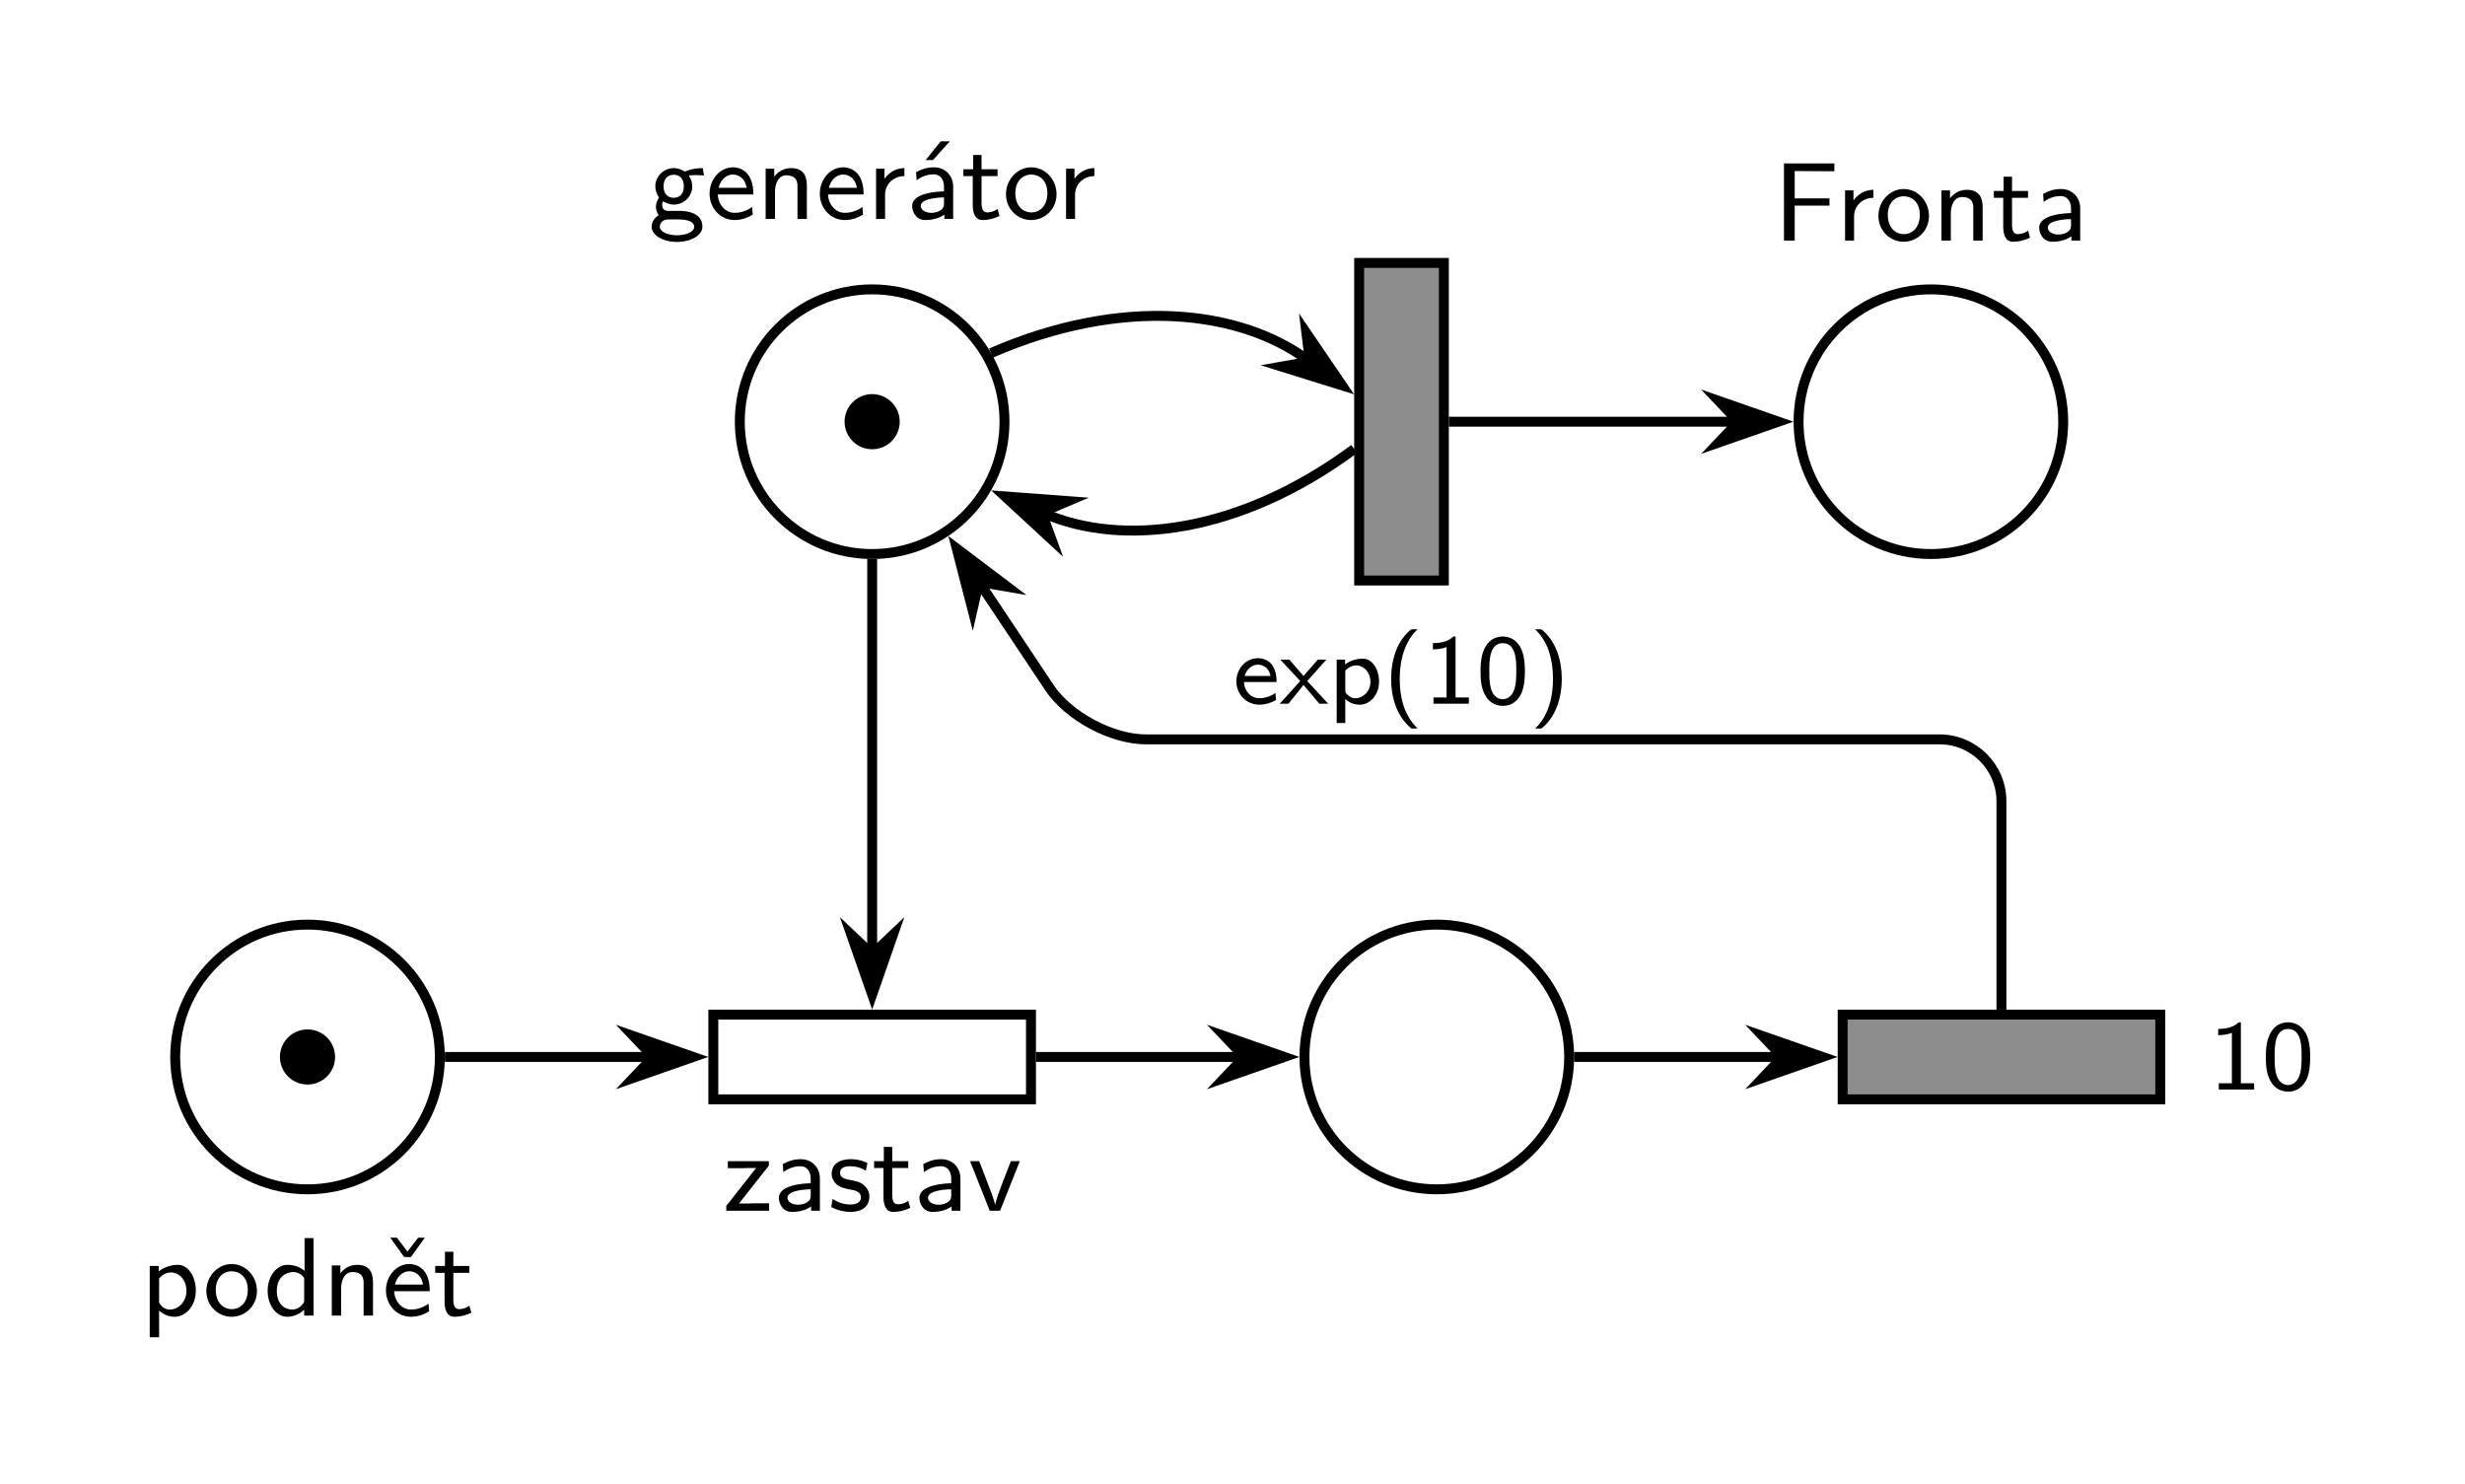
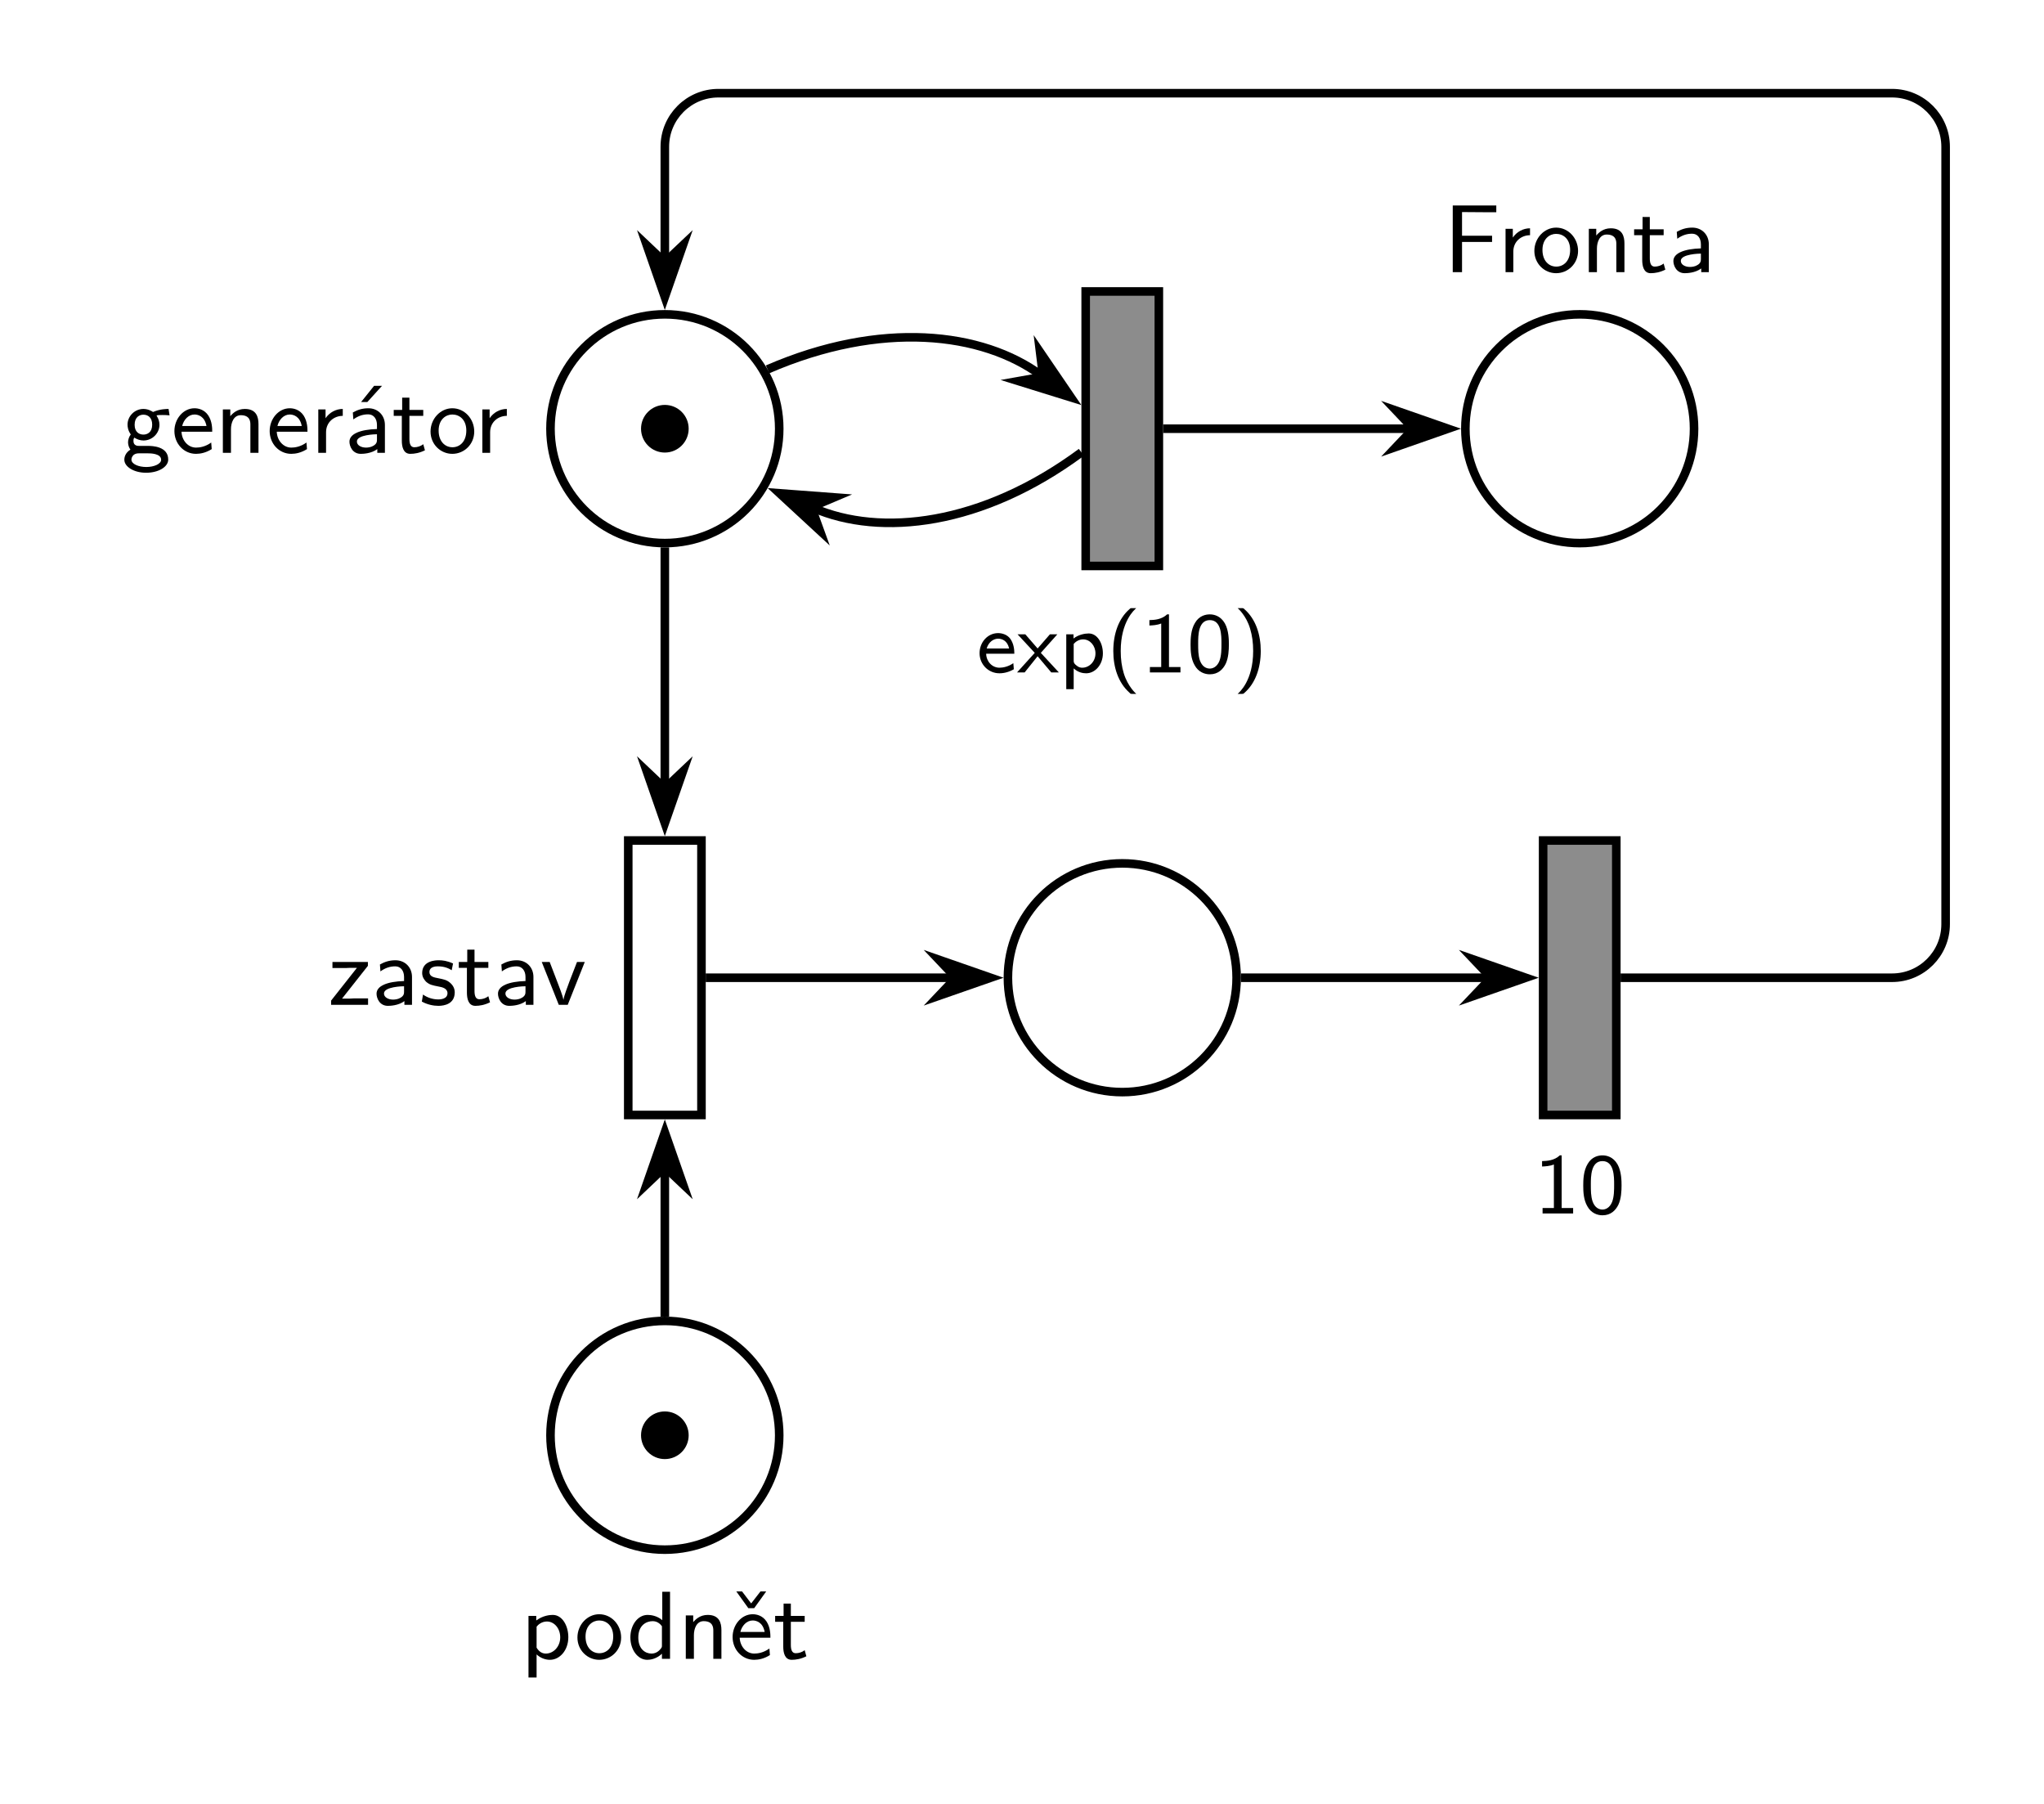
- <svg xmlns="http://www.w3.org/2000/svg" xmlns:xlink="http://www.w3.org/1999/xlink" width="197.198pt" height="118.642pt" viewBox="0 0 197.198 118.642">
+ <svg xmlns="http://www.w3.org/2000/svg" xmlns:xlink="http://www.w3.org/1999/xlink" width="189.224pt" height="166.902pt" viewBox="0 0 189.224 166.902">
  <defs>
    <g>
      <g id="glyph-0-0">
        <path d="M 4.453 -3.469 L 4.359 -4.062 C 4.188 -4.062 3.578 -4.062 2.922 -3.781 C 2.781 -3.875 2.453 -4.062 2.031 -4.062 C 1.219 -4.062 0.562 -3.391 0.562 -2.609 C 0.562 -2.391 0.609 -2.062 0.859 -1.703 C 0.703 -1.484 0.609 -1.219 0.609 -0.969 C 0.609 -0.719 0.703 -0.469 0.828 -0.297 C 0.359 0 0.266 0.391 0.266 0.641 C 0.266 1.281 1.141 1.844 2.281 1.844 C 3.438 1.844 4.328 1.297 4.328 0.625 C 4.328 -0.609 2.844 -0.641 2.453 -0.641 L 1.625 -0.641 C 1.516 -0.641 1.109 -0.641 1.109 -1.094 C 1.109 -1.281 1.141 -1.328 1.188 -1.406 C 1.438 -1.25 1.734 -1.141 2.031 -1.141 C 2.859 -1.141 3.516 -1.812 3.516 -2.594 C 3.516 -2.906 3.422 -3.156 3.281 -3.391 C 3.25 -3.438 3.25 -3.453 3.25 -3.453 C 3.25 -3.5 3.688 -3.5 3.797 -3.5 C 3.875 -3.5 4.203 -3.5 4.453 -3.469 Z M 2.844 -2.609 C 2.844 -1.891 2.391 -1.688 2.031 -1.688 C 1.625 -1.688 1.219 -1.938 1.219 -2.594 C 1.219 -3.328 1.688 -3.531 2.031 -3.531 C 2.453 -3.531 2.844 -3.266 2.844 -2.609 Z M 3.672 0.641 C 3.672 1.031 3.016 1.312 2.297 1.312 C 1.594 1.312 0.922 1.047 0.922 0.625 C 0.922 0.625 0.922 0.047 1.609 0.047 L 2.453 0.047 C 2.641 0.047 3.672 0.047 3.672 0.641 Z M 3.672 0.641 " />
      </g>
      <g id="glyph-0-1">
        <path d="M 3.812 -1.953 C 3.812 -2.234 3.812 -2.906 3.453 -3.453 C 3.078 -4.016 2.516 -4.125 2.172 -4.125 C 1.141 -4.125 0.312 -3.156 0.312 -2.016 C 0.312 -0.844 1.188 0.094 2.312 0.094 C 2.734 0.094 3.25 -0.016 3.766 -0.344 L 3.719 -0.953 C 3.156 -0.547 2.625 -0.484 2.312 -0.484 C 1.578 -0.484 1 -1.141 0.969 -1.953 Z M 3.281 -2.484 L 1.031 -2.484 C 1.172 -3.062 1.609 -3.547 2.172 -3.547 C 2.5 -3.547 3.109 -3.391 3.281 -2.484 Z M 3.281 -2.484 " />
      </g>
      <g id="glyph-0-2">
        <path d="M 4.016 0 L 4.016 -2.656 C 4.016 -3.312 3.828 -4.062 2.75 -4.062 C 2.047 -4.062 1.625 -3.656 1.406 -3.391 L 1.406 -4.016 L 0.719 -4.016 L 0.719 0 L 1.469 0 L 1.469 -2.188 C 1.469 -2.766 1.703 -3.484 2.375 -3.484 C 3.266 -3.484 3.266 -2.844 3.266 -2.594 L 3.266 0 Z M 4.016 0 " />
      </g>
      <g id="glyph-0-3">
        <path d="M 3 -3.422 L 3 -4.062 C 2.359 -4.062 1.766 -3.734 1.406 -3.203 L 1.406 -4.016 L 0.734 -4.016 L 0.734 0 L 1.453 0 L 1.453 -1.906 C 1.453 -2.844 2.188 -3.422 3 -3.422 Z M 3 -3.422 " />
      </g>
      <g id="glyph-0-4">
        <path d="M 3.766 0 L 3.766 -2.578 C 3.766 -3.469 3.125 -4.125 2.234 -4.125 C 1.656 -4.125 1.219 -3.969 0.797 -3.734 L 0.844 -3.094 C 1.297 -3.422 1.734 -3.562 2.219 -3.562 C 2.719 -3.562 3.031 -3.156 3.031 -2.578 L 3.031 -2.203 C 1.5 -2.156 0.484 -1.766 0.484 -1.031 C 0.484 -0.609 0.766 0.094 1.531 0.094 C 1.719 0.094 2.5 0.078 3.062 -0.344 L 3.062 0 Z M 3.031 -1.25 C 3.031 -1.062 3.031 -0.844 2.703 -0.656 C 2.484 -0.516 2.188 -0.484 2.016 -0.484 C 1.562 -0.484 1.172 -0.703 1.172 -1.047 C 1.172 -1.688 2.906 -1.719 3.031 -1.719 Z M 3.5 -6.203 L 2.766 -6.203 L 1.562 -4.703 L 2.141 -4.703 Z M 3.5 -6.203 " />
      </g>
      <g id="glyph-0-5">
        <path d="M 3.062 -0.234 L 2.906 -0.797 C 2.672 -0.609 2.359 -0.516 2.078 -0.516 C 1.734 -0.516 1.625 -0.828 1.625 -1.281 L 1.625 -3.422 L 2.906 -3.422 L 2.906 -3.969 L 1.625 -3.969 L 1.625 -5.109 L 0.953 -5.109 L 0.953 -3.969 L 0.172 -3.969 L 0.172 -3.422 L 0.922 -3.422 L 0.922 -1.125 C 0.922 -0.594 1.047 0.094 1.703 0.094 C 2.094 0.094 2.562 0.016 3.062 -0.234 Z M 3.062 -0.234 " />
      </g>
      <g id="glyph-0-6">
        <path d="M 4.312 -1.969 C 4.312 -3.141 3.422 -4.125 2.281 -4.125 C 1.188 -4.125 0.266 -3.156 0.266 -1.969 C 0.266 -0.781 1.203 0.094 2.281 0.094 C 3.391 0.094 4.312 -0.797 4.312 -1.969 Z M 3.578 -2.062 C 3.578 -1.016 2.953 -0.516 2.297 -0.516 C 1.609 -0.516 1.016 -1.047 1.016 -2.062 C 1.016 -3.094 1.688 -3.547 2.281 -3.547 C 2.938 -3.547 3.578 -3.078 3.578 -2.062 Z M 3.578 -2.062 " />
      </g>
      <g id="glyph-0-7">
        <path d="M 4.875 -5.547 L 4.875 -6.172 L 0.844 -6.172 L 0.844 0 L 1.703 0 L 1.703 -2.797 L 4.484 -2.797 L 4.484 -3.375 L 1.703 -3.375 L 1.703 -5.562 L 2.016 -5.562 L 4.125 -5.547 Z M 4.875 -5.547 " />
      </g>
      <g id="glyph-0-8">
        <path d="M 3.766 0 L 3.766 -2.578 C 3.766 -3.469 3.125 -4.125 2.234 -4.125 C 1.656 -4.125 1.219 -3.969 0.797 -3.734 L 0.844 -3.094 C 1.297 -3.422 1.734 -3.562 2.219 -3.562 C 2.719 -3.562 3.031 -3.156 3.031 -2.578 L 3.031 -2.203 C 1.5 -2.156 0.484 -1.766 0.484 -1.031 C 0.484 -0.609 0.766 0.094 1.531 0.094 C 1.719 0.094 2.5 0.078 3.062 -0.344 L 3.062 0 Z M 3.031 -1.25 C 3.031 -1.062 3.031 -0.844 2.703 -0.656 C 2.484 -0.516 2.188 -0.484 2.016 -0.484 C 1.562 -0.484 1.172 -0.703 1.172 -1.047 C 1.172 -1.688 2.906 -1.719 3.031 -1.719 Z M 3.031 -1.25 " />
      </g>
      <g id="glyph-0-9">
        <path d="M 4.422 -2 C 4.422 -3.062 3.859 -4.062 2.984 -4.062 C 2.734 -4.062 2.078 -4.016 1.453 -3.547 L 1.453 -3.969 L 0.734 -3.969 L 0.734 1.734 L 1.484 1.734 L 1.484 -0.406 C 1.812 -0.094 2.266 0.094 2.719 0.094 C 3.625 0.094 4.422 -0.781 4.422 -2 Z M 3.672 -1.984 C 3.672 -1.125 3.047 -0.484 2.344 -0.484 C 2.062 -0.484 1.75 -0.594 1.484 -1.031 L 1.484 -2.969 C 1.594 -3.125 1.938 -3.453 2.438 -3.453 C 3.109 -3.453 3.672 -2.828 3.672 -1.984 Z M 3.672 -1.984 " />
      </g>
      <g id="glyph-0-10">
        <path d="M 4 0 L 4 -6.203 L 3.281 -6.203 L 3.281 -3.578 C 2.781 -4 2.203 -4.062 1.922 -4.062 C 1.016 -4.062 0.328 -3.125 0.328 -1.984 C 0.328 -0.828 1.016 0.094 1.891 0.094 C 2.156 0.094 2.719 0.031 3.25 -0.469 L 3.25 0 Z M 3.25 -1.266 C 3.25 -1.094 3.25 -1.078 3.156 -0.953 C 2.906 -0.625 2.609 -0.484 2.281 -0.484 C 1.703 -0.484 1.062 -0.906 1.062 -1.969 C 1.062 -3.125 1.828 -3.484 2.391 -3.484 C 2.797 -3.484 3.078 -3.25 3.25 -3.016 Z M 3.25 -1.266 " />
      </g>
      <g id="glyph-0-11">
        <path d="M 3.812 -1.953 C 3.812 -2.234 3.812 -2.906 3.453 -3.453 C 3.078 -4.016 2.516 -4.125 2.172 -4.125 C 1.141 -4.125 0.312 -3.156 0.312 -2.016 C 0.312 -0.844 1.188 0.094 2.312 0.094 C 2.734 0.094 3.25 -0.016 3.766 -0.344 L 3.719 -0.953 C 3.156 -0.547 2.625 -0.484 2.312 -0.484 C 1.578 -0.484 1 -1.141 0.969 -1.953 Z M 3.281 -2.484 L 1.031 -2.484 C 1.172 -3.062 1.609 -3.547 2.172 -3.547 C 2.5 -3.547 3.109 -3.391 3.281 -2.484 Z M 3.422 -6.234 L 2.891 -6.234 L 2.031 -5.125 L 1.188 -6.234 L 0.656 -6.234 L 1.766 -4.688 L 2.312 -4.688 Z M 3.422 -6.234 " />
      </g>
      <g id="glyph-0-12">
        <path d="M 3.688 0 L 3.688 -0.594 L 2.344 -0.594 C 2.25 -0.594 2.141 -0.578 2.031 -0.578 L 1.281 -0.578 L 3.672 -3.609 L 3.672 -3.969 L 0.391 -3.969 L 0.391 -3.406 L 1.641 -3.406 C 1.75 -3.406 1.859 -3.422 1.969 -3.422 L 2.656 -3.422 L 0.266 -0.391 L 0.266 0 Z M 3.688 0 " />
      </g>
      <g id="glyph-0-13">
        <path d="M 3.312 -1.156 C 3.312 -1.469 3.188 -1.781 2.875 -2.047 C 2.562 -2.312 2.297 -2.359 1.75 -2.469 C 1.422 -2.531 0.969 -2.609 0.969 -3.031 C 0.969 -3.562 1.609 -3.562 1.75 -3.562 C 2.391 -3.562 2.781 -3.359 3.031 -3.203 L 3.156 -3.828 C 2.594 -4.078 2.188 -4.125 1.828 -4.125 C 1.625 -4.125 0.297 -4.125 0.297 -2.938 C 0.297 -2.516 0.562 -2.25 0.656 -2.141 C 1 -1.844 1.234 -1.812 1.844 -1.688 C 2.125 -1.641 2.641 -1.531 2.641 -1.078 C 2.641 -0.5 1.906 -0.5 1.797 -0.5 C 1.266 -0.5 0.766 -0.672 0.375 -0.953 L 0.266 -0.297 C 0.797 -0.016 1.344 0.094 1.797 0.094 C 2.375 0.094 3.312 -0.094 3.312 -1.156 Z M 3.312 -1.156 " />
      </g>
      <g id="glyph-0-14">
        <path d="M 4.109 -3.969 L 3.391 -3.969 C 3.016 -2.984 3 -2.969 2.688 -2.156 C 2.516 -1.688 2.188 -0.828 2.141 -0.484 L 2.125 -0.484 C 2.094 -0.641 2.078 -0.812 1.578 -2.094 L 0.859 -3.969 L 0.125 -3.969 L 1.703 0 L 2.531 0 Z M 4.109 -3.969 " />
      </g>
      <g id="glyph-1-0">
        <path d="M 3.5 -1.734 C 3.5 -2.109 3.453 -2.641 3.141 -3.094 C 2.859 -3.5 2.375 -3.641 2 -3.641 C 1.031 -3.641 0.281 -2.797 0.281 -1.781 C 0.281 -0.766 1.078 0.078 2.125 0.078 C 2.578 0.078 3.062 -0.062 3.453 -0.297 L 3.406 -0.859 C 2.969 -0.547 2.469 -0.438 2.125 -0.438 C 1.438 -0.438 0.906 -1.016 0.891 -1.734 Z M 3.016 -2.219 L 0.938 -2.219 C 1.125 -2.844 1.594 -3.125 2 -3.125 C 2.344 -3.125 2.859 -2.953 3.016 -2.219 Z M 3.016 -2.219 " />
      </g>
      <g id="glyph-1-1">
        <path d="M 3.875 0 L 2.203 -1.812 L 3.734 -3.531 L 3.047 -3.531 L 1.906 -2.219 L 0.766 -3.531 L 0.047 -3.531 L 1.641 -1.812 L 0 0 L 0.703 0 L 1.906 -1.5 L 3.172 0 Z M 3.875 0 " />
      </g>
      <g id="glyph-1-2">
        <path d="M 4.062 -1.766 C 4.062 -2.719 3.547 -3.609 2.75 -3.609 C 2.391 -3.609 1.797 -3.5 1.344 -3.141 L 1.344 -3.531 L 0.672 -3.531 L 0.672 1.547 L 1.359 1.547 L 1.359 -0.375 C 1.781 0.016 2.234 0.078 2.516 0.078 C 3.344 0.078 4.062 -0.719 4.062 -1.766 Z M 3.375 -1.766 C 3.375 -0.984 2.781 -0.438 2.156 -0.438 C 2.047 -0.438 1.844 -0.453 1.641 -0.625 C 1.391 -0.812 1.359 -0.922 1.359 -1.078 L 1.359 -2.641 C 1.547 -2.859 1.859 -3.062 2.234 -3.062 C 2.875 -3.062 3.375 -2.469 3.375 -1.766 Z M 3.375 -1.766 " />
      </g>
      <g id="glyph-1-3">
        <path d="M 2.797 1.984 C 2.781 1.969 2.016 1.312 1.641 0.078 C 1.453 -0.547 1.359 -1.203 1.359 -1.984 C 1.359 -4.734 2.641 -5.812 2.797 -5.953 L 2.422 -5.953 C 2.281 -5.953 2.266 -5.953 2.172 -5.859 C 1.172 -5 0.672 -3.578 0.672 -1.984 C 0.672 -0.484 1.125 0.953 2.172 1.875 C 2.266 1.984 2.281 1.984 2.422 1.984 Z M 2.797 1.984 " />
      </g>
      <g id="glyph-1-4">
        <path d="M 3.609 0 L 3.609 -0.5 L 2.547 -0.5 L 2.547 -5.375 L 2.375 -5.375 C 1.859 -4.891 1.203 -4.859 0.734 -4.844 L 0.734 -4.344 C 1.047 -4.359 1.438 -4.375 1.828 -4.531 L 1.828 -0.5 L 0.781 -0.5 L 0.781 0 Z M 3.609 0 " />
      </g>
      <g id="glyph-1-5">
        <path d="M 3.875 -2.578 C 3.875 -2.953 3.875 -3.891 3.5 -4.547 C 3.094 -5.25 2.484 -5.375 2.109 -5.375 C 1.75 -5.375 1.125 -5.266 0.734 -4.578 C 0.344 -3.938 0.328 -3.078 0.328 -2.578 C 0.328 -2 0.359 -1.266 0.703 -0.672 C 1.047 -0.031 1.641 0.172 2.109 0.172 C 2.891 0.172 3.328 -0.297 3.578 -0.797 C 3.844 -1.359 3.875 -2.094 3.875 -2.578 Z M 3.188 -2.688 C 3.188 -2.156 3.188 -1.562 3 -1.062 C 2.766 -0.484 2.359 -0.359 2.109 -0.359 C 1.766 -0.359 1.391 -0.547 1.188 -1.125 C 1.031 -1.609 1.031 -2.109 1.031 -2.688 C 1.031 -3.406 1.031 -4.844 2.109 -4.844 C 3.188 -4.844 3.188 -3.406 3.188 -2.688 Z M 3.188 -2.688 " />
      </g>
      <g id="glyph-1-6">
        <path d="M 2.609 -1.984 C 2.609 -3.484 2.156 -4.922 1.109 -5.844 C 1 -5.953 0.984 -5.953 0.844 -5.953 L 0.469 -5.953 C 0.484 -5.938 1.266 -5.281 1.625 -4.047 C 1.812 -3.422 1.906 -2.766 1.906 -1.984 C 1.906 0.766 0.625 1.844 0.469 1.984 L 0.844 1.984 C 0.984 1.984 1 1.984 1.094 1.891 C 2.094 1.031 2.609 -0.391 2.609 -1.984 Z M 2.609 -1.984 " />
      </g>
    </g>
    <clipPath id="clip-0">
-       <path clip-rule="nonzero" d="M 0 0.062 L 196.398 0.062 L 196.398 118.223 L 0 118.223 Z M 0 0.062 " />
+       <path clip-rule="nonzero" d="M 0 0.293 L 188.449 0.293 L 188.449 166.512 L 0 166.512 Z M 0 0.293 " />
+     </clipPath>
+     <clipPath id="clip-1">
+       <path clip-rule="nonzero" d="M 50 0.293 L 188.449 0.293 L 188.449 102 L 50 102 Z M 50 0.293 " />
    </clipPath>
  </defs>
  <g clip-path="url(#clip-0)">
-     <path fill-rule="nonzero" fill="rgb(100%, 100%, 100%)" fill-opacity="1" d="M 0 118.223 L 0 0.062 L 196.402 0.062 L 196.402 118.223 Z M 0 118.223 " />
+     <path fill-rule="nonzero" fill="rgb(100%, 100%, 100%)" fill-opacity="1" d="M 0 166.516 L 0 0.293 L 188.453 0.293 L 188.453 166.516 Z M 0 166.516 " />
  </g>
-   <path fill="none" stroke-width="0.797" stroke-linecap="butt" stroke-linejoin="miter" stroke="rgb(0%, 0%, 0%)" stroke-opacity="1" stroke-miterlimit="10" d="M 10.63 -0 C 10.63 5.871 5.873 10.629 0.001 10.629 C -5.87 10.629 -10.632 5.871 -10.632 -0 C -10.632 -5.872 -5.87 -10.629 0.001 -10.629 C 5.873 -10.629 10.63 -5.872 10.63 -0 Z M 10.63 -0 " transform="matrix(0.995949, 0, 0, -0.995949, 69.77224, 33.73406)" />
-   <path fill-rule="nonzero" fill="rgb(0%, 0%, 0%)" fill-opacity="1" d="M 71.977 33.734 C 71.977 32.516 70.988 31.527 69.773 31.527 C 68.555 31.527 67.566 32.516 67.566 33.734 C 67.566 34.953 68.555 35.938 69.773 35.938 C 70.988 35.938 71.977 34.953 71.977 33.734 Z M 71.977 33.734 " />
+   <path fill="none" stroke-width="0.797" stroke-linecap="butt" stroke-linejoin="miter" stroke="rgb(0%, 0%, 0%)" stroke-opacity="1" stroke-miterlimit="10" d="M 10.632 0.001 C 10.632 5.872 5.87 10.63 -0.002 10.63 C -5.869 10.63 -10.631 5.872 -10.631 0.001 C -10.631 -5.871 -5.869 -10.629 -0.002 -10.629 C 5.87 -10.629 10.632 -5.871 10.632 0.001 Z M 10.632 0.001 " transform="matrix(0.995916, 0, 0, -0.995916, 61.54859, 39.6805)" />
+   <path fill-rule="nonzero" fill="rgb(0%, 0%, 0%)" fill-opacity="1" d="M 63.754 39.68 C 63.754 38.461 62.766 37.477 61.547 37.477 C 60.332 37.477 59.344 38.461 59.344 39.68 C 59.344 40.898 60.332 41.887 61.547 41.887 C 62.766 41.887 63.754 40.898 63.754 39.68 Z M 63.754 39.68 " />
  <g fill="rgb(0%, 0%, 0%)" fill-opacity="1">
-     <use xlink:href="#glyph-0-0" x="51.864" y="17.509" />
-     <use xlink:href="#glyph-0-1" x="56.453" y="17.509" />
-     <use xlink:href="#glyph-0-2" x="60.532" y="17.509" />
-     <use xlink:href="#glyph-0-1" x="65.273" y="17.509" />
-     <use xlink:href="#glyph-0-3" x="69.352" y="17.509" />
-     <use xlink:href="#glyph-0-4" x="72.487" y="17.509" />
-     <use xlink:href="#glyph-0-5" x="76.897" y="17.509" />
-     <use xlink:href="#glyph-0-6" x="80.211" y="17.509" />
+     <use xlink:href="#glyph-0-0" x="11.245" y="41.912" />
+     <use xlink:href="#glyph-0-1" x="15.834" y="41.912" />
+     <use xlink:href="#glyph-0-2" x="19.913" y="41.912" />
+     <use xlink:href="#glyph-0-1" x="24.653" y="41.912" />
+     <use xlink:href="#glyph-0-3" x="28.732" y="41.912" />
+     <use xlink:href="#glyph-0-4" x="31.867" y="41.912" />
+     <use xlink:href="#glyph-0-5" x="36.277" y="41.912" />
+     <use xlink:href="#glyph-0-6" x="39.591" y="41.912" />
  </g>
  <g fill="rgb(0%, 0%, 0%)" fill-opacity="1">
-     <use xlink:href="#glyph-0-3" x="84.55" y="17.509" />
+     <use xlink:href="#glyph-0-3" x="43.921" y="41.912" />
  </g>
-   <path fill="none" stroke-width="0.797" stroke-linecap="butt" stroke-linejoin="miter" stroke="rgb(0%, 0%, 0%)" stroke-opacity="1" stroke-miterlimit="10" d="M 95.67 -0 C 95.67 5.871 90.912 10.629 85.041 10.629 C 79.17 10.629 74.412 5.871 74.412 -0 C 74.412 -5.872 79.17 -10.629 85.041 -10.629 C 90.912 -10.629 95.67 -5.872 95.67 -0 Z M 95.67 -0 " transform="matrix(0.995949, 0, 0, -0.995949, 69.77224, 33.73406)" />
+   <path fill="none" stroke-width="0.797" stroke-linecap="butt" stroke-linejoin="miter" stroke="rgb(0%, 0%, 0%)" stroke-opacity="1" stroke-miterlimit="10" d="M 95.67 0.001 C 95.67 5.872 90.913 10.63 85.041 10.63 C 79.169 10.63 74.412 5.872 74.412 0.001 C 74.412 -5.871 79.169 -10.629 85.041 -10.629 C 90.913 -10.629 95.67 -5.871 95.67 0.001 Z M 95.67 0.001 " transform="matrix(0.995916, 0, 0, -0.995916, 61.54859, 39.6805)" />
  <g fill="rgb(0%, 0%, 0%)" fill-opacity="1">
-     <use xlink:href="#glyph-0-7" x="141.872" y="19.245" />
+     <use xlink:href="#glyph-0-7" x="133.645" y="25.192" />
  </g>
  <g fill="rgb(0%, 0%, 0%)" fill-opacity="1">
-     <use xlink:href="#glyph-0-3" x="146.87" y="19.245" />
-     <use xlink:href="#glyph-0-6" x="150.006" y="19.245" />
-     <use xlink:href="#glyph-0-2" x="154.595" y="19.245" />
-     <use xlink:href="#glyph-0-5" x="159.335" y="19.245" />
-     <use xlink:href="#glyph-0-8" x="162.649" y="19.245" />
-   </g>
-   <path fill="none" stroke-width="0.797" stroke-linecap="butt" stroke-linejoin="miter" stroke="rgb(0%, 0%, 0%)" stroke-opacity="1" stroke-miterlimit="10" d="M -34.725 -51.023 C -34.725 -45.152 -39.483 -40.394 -45.354 -40.394 C -51.226 -40.394 -55.983 -45.152 -55.983 -51.023 C -55.983 -56.895 -51.226 -61.656 -45.354 -61.656 C -39.483 -61.656 -34.725 -56.895 -34.725 -51.023 Z M -34.725 -51.023 " transform="matrix(0.995949, 0, 0, -0.995949, 69.77224, 33.73406)" />
-   <path fill-rule="nonzero" fill="rgb(0%, 0%, 0%)" fill-opacity="1" d="M 26.805 84.551 C 26.805 83.332 25.82 82.348 24.602 82.348 C 23.383 82.348 22.395 83.332 22.395 84.551 C 22.395 85.77 23.383 86.758 24.602 86.758 C 25.82 86.758 26.805 85.77 26.805 84.551 Z M 26.805 84.551 " />
-   <g fill="rgb(0%, 0%, 0%)" fill-opacity="1">
-     <use xlink:href="#glyph-0-9" x="11.245" y="105.242" />
+     <use xlink:href="#glyph-0-3" x="138.643" y="25.192" />
+     <use xlink:href="#glyph-0-6" x="141.778" y="25.192" />
+     <use xlink:href="#glyph-0-2" x="146.367" y="25.192" />
+     <use xlink:href="#glyph-0-5" x="151.107" y="25.192" />
  </g>
  <g fill="rgb(0%, 0%, 0%)" fill-opacity="1">
-     <use xlink:href="#glyph-0-6" x="16.244" y="105.242" />
+     <use xlink:href="#glyph-0-8" x="154.43" y="25.192" />
+   </g>
+   <path fill="none" stroke-width="0.797" stroke-linecap="butt" stroke-linejoin="miter" stroke="rgb(0%, 0%, 0%)" stroke-opacity="1" stroke-miterlimit="10" d="M 10.632 -93.545 C 10.632 -87.674 5.87 -82.916 -0.002 -82.916 C -5.869 -82.916 -10.631 -87.674 -10.631 -93.545 C -10.631 -99.417 -5.869 -104.175 -0.002 -104.175 C 5.87 -104.175 10.632 -99.417 10.632 -93.545 Z M 10.632 -93.545 " transform="matrix(0.995916, 0, 0, -0.995916, 61.54859, 39.6805)" />
+   <path fill-rule="nonzero" fill="rgb(0%, 0%, 0%)" fill-opacity="1" d="M 63.754 132.844 C 63.754 131.625 62.766 130.637 61.547 130.637 C 60.332 130.637 59.344 131.625 59.344 132.844 C 59.344 134.062 60.332 135.047 61.547 135.047 C 62.766 135.047 63.754 134.062 63.754 132.844 Z M 63.754 132.844 " />
+   <g fill="rgb(0%, 0%, 0%)" fill-opacity="1">
+     <use xlink:href="#glyph-0-9" x="48.191" y="153.532" />
  </g>
  <g fill="rgb(0%, 0%, 0%)" fill-opacity="1">
-     <use xlink:href="#glyph-0-10" x="21.084" y="105.242" />
-     <use xlink:href="#glyph-0-2" x="25.824" y="105.242" />
-     <use xlink:href="#glyph-0-11" x="30.564" y="105.242" />
-     <use xlink:href="#glyph-0-5" x="34.643" y="105.242" />
+     <use xlink:href="#glyph-0-6" x="53.19" y="153.532" />
  </g>
-   <path fill="none" stroke-width="0.797" stroke-linecap="butt" stroke-linejoin="miter" stroke="rgb(0%, 0%, 0%)" stroke-opacity="1" stroke-miterlimit="10" d="M 55.986 -51.023 C 55.986 -45.152 51.224 -40.394 45.357 -40.394 C 39.485 -40.394 34.724 -45.152 34.724 -51.023 C 34.724 -56.895 39.485 -61.656 45.357 -61.656 C 51.224 -61.656 55.986 -56.895 55.986 -51.023 Z M 55.986 -51.023 " transform="matrix(0.995949, 0, 0, -0.995949, 69.77224, 33.73406)" />
-   <path fill-rule="nonzero" fill="rgb(54.999%, 54.999%, 54.999%)" fill-opacity="1" stroke-width="0.797" stroke-linecap="butt" stroke-linejoin="miter" stroke="rgb(0%, 0%, 0%)" stroke-opacity="1" stroke-miterlimit="10" d="M 39.117 -12.755 L 45.922 -12.755 L 45.922 12.754 L 39.117 12.754 Z M 39.117 -12.755 " transform="matrix(0.995949, 0, 0, -0.995949, 69.77224, 33.73406)" />
  <g fill="rgb(0%, 0%, 0%)" fill-opacity="1">
-     <use xlink:href="#glyph-1-0" x="98.628" y="56.294" />
-     <use xlink:href="#glyph-1-1" x="102.376" y="56.294" />
-     <use xlink:href="#glyph-1-2" x="106.262" y="56.294" />
-     <use xlink:href="#glyph-1-3" x="110.617" y="56.294" />
-     <use xlink:href="#glyph-1-4" x="113.897" y="56.294" />
-     <use xlink:href="#glyph-1-5" x="118.114" y="56.294" />
-     <use xlink:href="#glyph-1-6" x="122.332" y="56.294" />
+     <use xlink:href="#glyph-0-10" x="58.029" y="153.532" />
+     <use xlink:href="#glyph-0-2" x="62.769" y="153.532" />
+     <use xlink:href="#glyph-0-11" x="67.509" y="153.532" />
+     <use xlink:href="#glyph-0-5" x="71.588" y="153.532" />
  </g>
-   <path fill-rule="nonzero" fill="rgb(100%, 100%, 100%)" fill-opacity="1" stroke-width="0.797" stroke-linecap="butt" stroke-linejoin="miter" stroke="rgb(0%, 0%, 0%)" stroke-opacity="1" stroke-miterlimit="10" d="M -12.758 -54.428 L 12.756 -54.428 L 12.756 -47.623 L -12.758 -47.623 Z M -12.758 -54.428 " transform="matrix(0.995949, 0, 0, -0.995949, 69.77224, 33.73406)" />
+   <path fill="none" stroke-width="0.797" stroke-linecap="butt" stroke-linejoin="miter" stroke="rgb(0%, 0%, 0%)" stroke-opacity="1" stroke-miterlimit="10" d="M 53.149 -51.024 C 53.149 -45.152 48.391 -40.395 42.52 -40.395 C 36.648 -40.395 31.89 -45.152 31.89 -51.024 C 31.89 -56.896 36.648 -61.653 42.52 -61.653 C 48.391 -61.653 53.149 -56.896 53.149 -51.024 Z M 53.149 -51.024 " transform="matrix(0.995916, 0, 0, -0.995916, 61.54859, 39.6805)" />
+   <path fill-rule="nonzero" fill="rgb(54.999%, 54.999%, 54.999%)" fill-opacity="1" stroke-width="0.797" stroke-linecap="butt" stroke-linejoin="miter" stroke="rgb(0%, 0%, 0%)" stroke-opacity="1" stroke-miterlimit="10" d="M 39.119 -12.754 L 45.92 -12.754 L 45.92 12.756 L 39.119 12.756 Z M 39.119 -12.754 " transform="matrix(0.995916, 0, 0, -0.995916, 61.54859, 39.6805)" />
  <g fill="rgb(0%, 0%, 0%)" fill-opacity="1">
-     <use xlink:href="#glyph-0-12" x="57.836" y="96.855" />
-     <use xlink:href="#glyph-0-8" x="61.825" y="96.855" />
-     <use xlink:href="#glyph-0-13" x="66.235" y="96.855" />
-     <use xlink:href="#glyph-0-5" x="69.753" y="96.855" />
-     <use xlink:href="#glyph-0-8" x="73.067" y="96.855" />
-     <use xlink:href="#glyph-0-14" x="77.477" y="96.855" />
+     <use xlink:href="#glyph-1-0" x="90.403" y="62.239" />
+     <use xlink:href="#glyph-1-1" x="94.151" y="62.239" />
+     <use xlink:href="#glyph-1-2" x="98.038" y="62.239" />
+     <use xlink:href="#glyph-1-3" x="102.392" y="62.239" />
+     <use xlink:href="#glyph-1-4" x="105.672" y="62.239" />
+     <use xlink:href="#glyph-1-5" x="109.889" y="62.239" />
+     <use xlink:href="#glyph-1-6" x="114.106" y="62.239" />
  </g>
-   <path fill-rule="nonzero" fill="rgb(54.999%, 54.999%, 54.999%)" fill-opacity="1" stroke-width="0.797" stroke-linecap="butt" stroke-linejoin="miter" stroke="rgb(0%, 0%, 0%)" stroke-opacity="1" stroke-miterlimit="10" d="M 77.954 -54.428 L 103.467 -54.428 L 103.467 -47.623 L 77.954 -47.623 Z M 77.954 -54.428 " transform="matrix(0.995949, 0, 0, -0.995949, 69.77224, 33.73406)" />
+   <path fill-rule="nonzero" fill="rgb(100%, 100%, 100%)" fill-opacity="1" stroke-width="0.797" stroke-linecap="butt" stroke-linejoin="miter" stroke="rgb(0%, 0%, 0%)" stroke-opacity="1" stroke-miterlimit="10" d="M -3.402 -63.779 L 3.403 -63.779 L 3.403 -38.269 L -3.402 -38.269 Z M -3.402 -63.779 " transform="matrix(0.995916, 0, 0, -0.995916, 61.54859, 39.6805)" />
  <g fill="rgb(0%, 0%, 0%)" fill-opacity="1">
-     <use xlink:href="#glyph-1-4" x="176.72" y="87.156" />
-     <use xlink:href="#glyph-1-5" x="180.938" y="87.156" />
+     <use xlink:href="#glyph-0-12" x="30.386" y="93.003" />
+     <use xlink:href="#glyph-0-8" x="34.375" y="93.003" />
+     <use xlink:href="#glyph-0-13" x="38.785" y="93.003" />
+     <use xlink:href="#glyph-0-5" x="42.303" y="93.003" />
+     <use xlink:href="#glyph-0-8" x="45.617" y="93.003" />
+     <use xlink:href="#glyph-0-14" x="50.027" y="93.003" />
  </g>
-   <path fill="none" stroke-width="0.797" stroke-linecap="butt" stroke-linejoin="miter" stroke="rgb(0%, 0%, 0%)" stroke-opacity="1" stroke-miterlimit="10" d="M 9.552 5.514 C 20.063 10.087 29.504 9.013 34.998 4.946 " transform="matrix(0.995949, 0, 0, -0.995949, 69.77224, 33.73406)" />
-   <path fill-rule="nonzero" fill="rgb(0%, 0%, 0%)" fill-opacity="1" stroke-width="0.797" stroke-linecap="butt" stroke-linejoin="miter" stroke="rgb(0%, 0%, 0%)" stroke-opacity="1" stroke-miterlimit="10" d="M 6.152 -0.001 L 1.357 1.673 L 2.941 -0 L 1.356 -1.67 Z M 6.152 -0.001 " transform="matrix(0.800654, 0.592271, 0.592271, -0.800654, 102.4346, 27.18395)" />
-   <path fill="none" stroke-width="0.797" stroke-linecap="butt" stroke-linejoin="miter" stroke="rgb(0%, 0%, 0%)" stroke-opacity="1" stroke-miterlimit="10" d="M 38.721 -2.193 C 29.504 -9.013 20.063 -10.088 13.795 -7.358 " transform="matrix(0.995949, 0, 0, -0.995949, 69.77224, 33.73406)" />
-   <path fill-rule="nonzero" fill="rgb(0%, 0%, 0%)" fill-opacity="1" stroke-width="0.797" stroke-linecap="butt" stroke-linejoin="miter" stroke="rgb(0%, 0%, 0%)" stroke-opacity="1" stroke-miterlimit="10" d="M 6.15 0 L 1.356 1.67 L 2.943 -0 L 1.356 -1.674 Z M 6.15 0 " transform="matrix(-0.913246, -0.397234, -0.397234, 0.913246, 86.01518, 42.15368)" />
-   <path fill="none" stroke-width="0.797" stroke-linecap="butt" stroke-linejoin="miter" stroke="rgb(0%, 0%, 0%)" stroke-opacity="1" stroke-miterlimit="10" d="M 46.322 -0 L 69.384 -0 " transform="matrix(0.995949, 0, 0, -0.995949, 69.77224, 33.73406)" />
-   <path fill-rule="nonzero" fill="rgb(0%, 0%, 0%)" fill-opacity="1" stroke-width="0.797" stroke-linecap="butt" stroke-linejoin="miter" stroke="rgb(0%, 0%, 0%)" stroke-opacity="1" stroke-miterlimit="10" d="M 6.15 -0 L 1.358 1.671 L 2.942 -0 L 1.358 -1.671 Z M 6.15 -0 " transform="matrix(0.995949, 0, 0, -0.995949, 136.144, 33.73406)" />
-   <path fill="none" stroke-width="0.797" stroke-linecap="butt" stroke-linejoin="miter" stroke="rgb(0%, 0%, 0%)" stroke-opacity="1" stroke-miterlimit="10" d="M -34.325 -51.023 L -17.782 -51.023 " transform="matrix(0.995949, 0, 0, -0.995949, 69.77224, 33.73406)" />
-   <path fill-rule="nonzero" fill="rgb(0%, 0%, 0%)" fill-opacity="1" stroke-width="0.797" stroke-linecap="butt" stroke-linejoin="miter" stroke="rgb(0%, 0%, 0%)" stroke-opacity="1" stroke-miterlimit="10" d="M 6.151 0.001 L 1.355 1.672 L 2.943 0.001 L 1.355 -1.674 Z M 6.151 0.001 " transform="matrix(0.995949, 0, 0, -0.995949, 49.33064, 84.55171)" />
-   <path fill="none" stroke-width="0.797" stroke-linecap="butt" stroke-linejoin="miter" stroke="rgb(0%, 0%, 0%)" stroke-opacity="1" stroke-miterlimit="10" d="M 0.001 -11.029 L 0.001 -42.599 " transform="matrix(0.995949, 0, 0, -0.995949, 69.77224, 33.73406)" />
-   <path fill-rule="nonzero" fill="rgb(0%, 0%, 0%)" fill-opacity="1" stroke-width="0.797" stroke-linecap="butt" stroke-linejoin="miter" stroke="rgb(0%, 0%, 0%)" stroke-opacity="1" stroke-miterlimit="10" d="M 6.153 0.001 L 1.356 1.672 L 2.941 0.001 L 1.356 -1.674 Z M 6.153 0.001 " transform="matrix(0, 0.995949, 0.995949, 0, 69.77224, 73.42666)" />
-   <path fill="none" stroke-width="0.797" stroke-linecap="butt" stroke-linejoin="miter" stroke="rgb(0%, 0%, 0%)" stroke-opacity="1" stroke-miterlimit="10" d="M 13.156 -51.023 L 29.7 -51.023 " transform="matrix(0.995949, 0, 0, -0.995949, 69.77224, 33.73406)" />
-   <path fill-rule="nonzero" fill="rgb(0%, 0%, 0%)" fill-opacity="1" stroke-width="0.797" stroke-linecap="butt" stroke-linejoin="miter" stroke="rgb(0%, 0%, 0%)" stroke-opacity="1" stroke-miterlimit="10" d="M 6.152 0.001 L 1.355 1.672 L 2.943 0.001 L 1.355 -1.674 Z M 6.152 0.001 " transform="matrix(0.995949, 0, 0, -0.995949, 96.61938, 84.55171)" />
-   <path fill="none" stroke-width="0.797" stroke-linecap="butt" stroke-linejoin="miter" stroke="rgb(0%, 0%, 0%)" stroke-opacity="1" stroke-miterlimit="10" d="M 56.382 -51.023 L 72.929 -51.023 " transform="matrix(0.995949, 0, 0, -0.995949, 69.77224, 33.73406)" />
-   <path fill-rule="nonzero" fill="rgb(0%, 0%, 0%)" fill-opacity="1" stroke-width="0.797" stroke-linecap="butt" stroke-linejoin="miter" stroke="rgb(0%, 0%, 0%)" stroke-opacity="1" stroke-miterlimit="10" d="M 6.153 0.001 L 1.356 1.672 L 2.941 0.001 L 1.356 -1.674 Z M 6.153 0.001 " transform="matrix(0.995949, 0, 0, -0.995949, 139.6729, 84.55171)" />
-   <path fill="none" stroke-width="0.797" stroke-linecap="butt" stroke-linejoin="miter" stroke="rgb(0%, 0%, 0%)" stroke-opacity="1" stroke-miterlimit="10" d="M 90.708 -47.223 L 90.708 -30.495 C 90.708 -27.742 88.481 -25.514 85.727 -25.514 L 21.989 -25.514 C 19.239 -25.514 15.772 -23.655 14.246 -21.368 L 8.685 -13.026 " transform="matrix(0.995949, 0, 0, -0.995949, 69.77224, 33.73406)" />
-   <path fill-rule="nonzero" fill="rgb(0%, 0%, 0%)" fill-opacity="1" stroke-width="0.797" stroke-linecap="butt" stroke-linejoin="miter" stroke="rgb(0%, 0%, 0%)" stroke-opacity="1" stroke-miterlimit="10" d="M 6.151 -0.001 L 1.355 1.673 L 2.94 -0.001 L 1.354 -1.673 Z M 6.151 -0.001 " transform="matrix(-0.552443, -0.82863, -0.82863, 0.552443, 79.93624, 48.97995)" />
+   <path fill-rule="nonzero" fill="rgb(54.999%, 54.999%, 54.999%)" fill-opacity="1" stroke-width="0.797" stroke-linecap="butt" stroke-linejoin="miter" stroke="rgb(0%, 0%, 0%)" stroke-opacity="1" stroke-miterlimit="10" d="M 81.64 -63.779 L 88.442 -63.779 L 88.442 -38.269 L 81.64 -38.269 Z M 81.64 -63.779 " transform="matrix(0.995916, 0, 0, -0.995916, 61.54859, 39.6805)" />
+   <g fill="rgb(0%, 0%, 0%)" fill-opacity="1">
+     <use xlink:href="#glyph-1-4" x="142.024" y="112.311" />
+     <use xlink:href="#glyph-1-5" x="146.241" y="112.311" />
+   </g>
+   <path fill="none" stroke-width="0.797" stroke-linecap="butt" stroke-linejoin="miter" stroke="rgb(0%, 0%, 0%)" stroke-opacity="1" stroke-miterlimit="10" d="M 9.549 5.516 C 20.065 10.085 29.506 9.01 35.001 4.947 " transform="matrix(0.995916, 0, 0, -0.995916, 61.54859, 39.6805)" />
+   <path fill-rule="nonzero" fill="rgb(0%, 0%, 0%)" fill-opacity="1" stroke-width="0.797" stroke-linecap="butt" stroke-linejoin="miter" stroke="rgb(0%, 0%, 0%)" stroke-opacity="1" stroke-miterlimit="10" d="M 6.153 0.001 L 1.355 1.673 L 2.942 0.002 L 1.356 -1.673 Z M 6.153 0.001 " transform="matrix(0.800627, 0.592251, 0.592251, -0.800627, 94.2098, 33.13061)" />
+   <path fill="none" stroke-width="0.797" stroke-linecap="butt" stroke-linejoin="miter" stroke="rgb(0%, 0%, 0%)" stroke-opacity="1" stroke-miterlimit="10" d="M 38.719 -2.196 C 29.506 -9.013 20.065 -10.087 13.793 -7.361 " transform="matrix(0.995916, 0, 0, -0.995916, 61.54859, 39.6805)" />
+   <path fill-rule="nonzero" fill="rgb(0%, 0%, 0%)" fill-opacity="1" stroke-width="0.797" stroke-linecap="butt" stroke-linejoin="miter" stroke="rgb(0%, 0%, 0%)" stroke-opacity="1" stroke-miterlimit="10" d="M 6.153 0.001 L 1.357 1.674 L 2.942 -0.002 L 1.354 -1.672 Z M 6.153 0.001 " transform="matrix(-0.913215, -0.397221, -0.397221, 0.913215, 77.79098, 48.09983)" />
+   <path fill="none" stroke-width="0.797" stroke-linecap="butt" stroke-linejoin="miter" stroke="rgb(0%, 0%, 0%)" stroke-opacity="1" stroke-miterlimit="10" d="M 46.32 0.001 L 69.383 0.001 " transform="matrix(0.995916, 0, 0, -0.995916, 61.54859, 39.6805)" />
+   <path fill-rule="nonzero" fill="rgb(0%, 0%, 0%)" fill-opacity="1" stroke-width="0.797" stroke-linecap="butt" stroke-linejoin="miter" stroke="rgb(0%, 0%, 0%)" stroke-opacity="1" stroke-miterlimit="10" d="M 6.15 0.001 L 1.357 1.672 L 2.942 0.001 L 1.357 -1.674 Z M 6.15 0.001 " transform="matrix(0.995916, 0, 0, -0.995916, 127.9181, 39.6805)" />
+   <path fill="none" stroke-width="0.797" stroke-linecap="butt" stroke-linejoin="miter" stroke="rgb(0%, 0%, 0%)" stroke-opacity="1" stroke-miterlimit="10" d="M -0.002 -11.029 L -0.002 -33.24 " transform="matrix(0.995916, 0, 0, -0.995916, 61.54859, 39.6805)" />
+   <path fill-rule="nonzero" fill="rgb(0%, 0%, 0%)" fill-opacity="1" stroke-width="0.797" stroke-linecap="butt" stroke-linejoin="miter" stroke="rgb(0%, 0%, 0%)" stroke-opacity="1" stroke-miterlimit="10" d="M 6.153 -0.002 L 1.356 1.673 L 2.941 -0.002 L 1.356 -1.673 Z M 6.153 -0.002 " transform="matrix(0, 0.995916, 0.995916, 0, 61.54859, 70.05552)" />
+   <path fill="none" stroke-width="0.797" stroke-linecap="butt" stroke-linejoin="miter" stroke="rgb(0%, 0%, 0%)" stroke-opacity="1" stroke-miterlimit="10" d="M -0.002 -82.516 L -0.002 -68.808 " transform="matrix(0.995916, 0, 0, -0.995916, 61.54859, 39.6805)" />
+   <path fill-rule="nonzero" fill="rgb(0%, 0%, 0%)" fill-opacity="1" stroke-width="0.797" stroke-linecap="butt" stroke-linejoin="miter" stroke="rgb(0%, 0%, 0%)" stroke-opacity="1" stroke-miterlimit="10" d="M 6.15 0.002 L 1.357 1.673 L 2.942 0.002 L 1.357 -1.673 Z M 6.15 0.002 " transform="matrix(0, -0.995916, -0.995916, 0, 61.54859, 110.9373)" />
+   <path fill="none" stroke-width="0.797" stroke-linecap="butt" stroke-linejoin="miter" stroke="rgb(0%, 0%, 0%)" stroke-opacity="1" stroke-miterlimit="10" d="M 3.799 -51.024 L 26.866 -51.024 " transform="matrix(0.995916, 0, 0, -0.995916, 61.54859, 39.6805)" />
+   <path fill-rule="nonzero" fill="rgb(0%, 0%, 0%)" fill-opacity="1" stroke-width="0.797" stroke-linecap="butt" stroke-linejoin="miter" stroke="rgb(0%, 0%, 0%)" stroke-opacity="1" stroke-miterlimit="10" d="M 6.153 0 L 1.356 1.671 L 2.94 0 L 1.356 -1.671 Z M 6.153 0 " transform="matrix(0.995916, 0, 0, -0.995916, 85.57156, 90.49643)" />
+   <path fill="none" stroke-width="0.797" stroke-linecap="butt" stroke-linejoin="miter" stroke="rgb(0%, 0%, 0%)" stroke-opacity="1" stroke-miterlimit="10" d="M 53.549 -51.024 L 76.612 -51.024 " transform="matrix(0.995916, 0, 0, -0.995916, 61.54859, 39.6805)" />
+   <path fill-rule="nonzero" fill="rgb(0%, 0%, 0%)" fill-opacity="1" stroke-width="0.797" stroke-linecap="butt" stroke-linejoin="miter" stroke="rgb(0%, 0%, 0%)" stroke-opacity="1" stroke-miterlimit="10" d="M 6.15 0 L 1.357 1.671 L 2.942 0 L 1.357 -1.671 Z M 6.15 0 " transform="matrix(0.995916, 0, 0, -0.995916, 135.117, 90.49643)" />
+   <g clip-path="url(#clip-1)">
+     <path fill="none" stroke-width="0.797" stroke-linecap="butt" stroke-linejoin="miter" stroke="rgb(0%, 0%, 0%)" stroke-opacity="1" stroke-miterlimit="10" d="M 88.842 -51.024 L 114.074 -51.024 C 116.827 -51.024 119.055 -48.792 119.055 -46.043 L 119.055 26.202 C 119.055 28.951 116.827 31.183 114.074 31.183 L 4.98 31.183 C 2.23 31.183 -0.002 28.951 -0.002 26.202 L -0.002 15.655 " transform="matrix(0.995916, 0, 0, -0.995916, 61.54859, 39.6805)" />
+   </g>
+   <path fill-rule="nonzero" fill="rgb(0%, 0%, 0%)" fill-opacity="1" stroke-width="0.797" stroke-linecap="butt" stroke-linejoin="miter" stroke="rgb(0%, 0%, 0%)" stroke-opacity="1" stroke-miterlimit="10" d="M 6.153 -0.002 L 1.356 1.673 L 2.94 -0.002 L 1.356 -1.673 Z M 6.153 -0.002 " transform="matrix(0, 0.995916, 0.995916, 0, 61.54859, 21.35694)" />
</svg>
